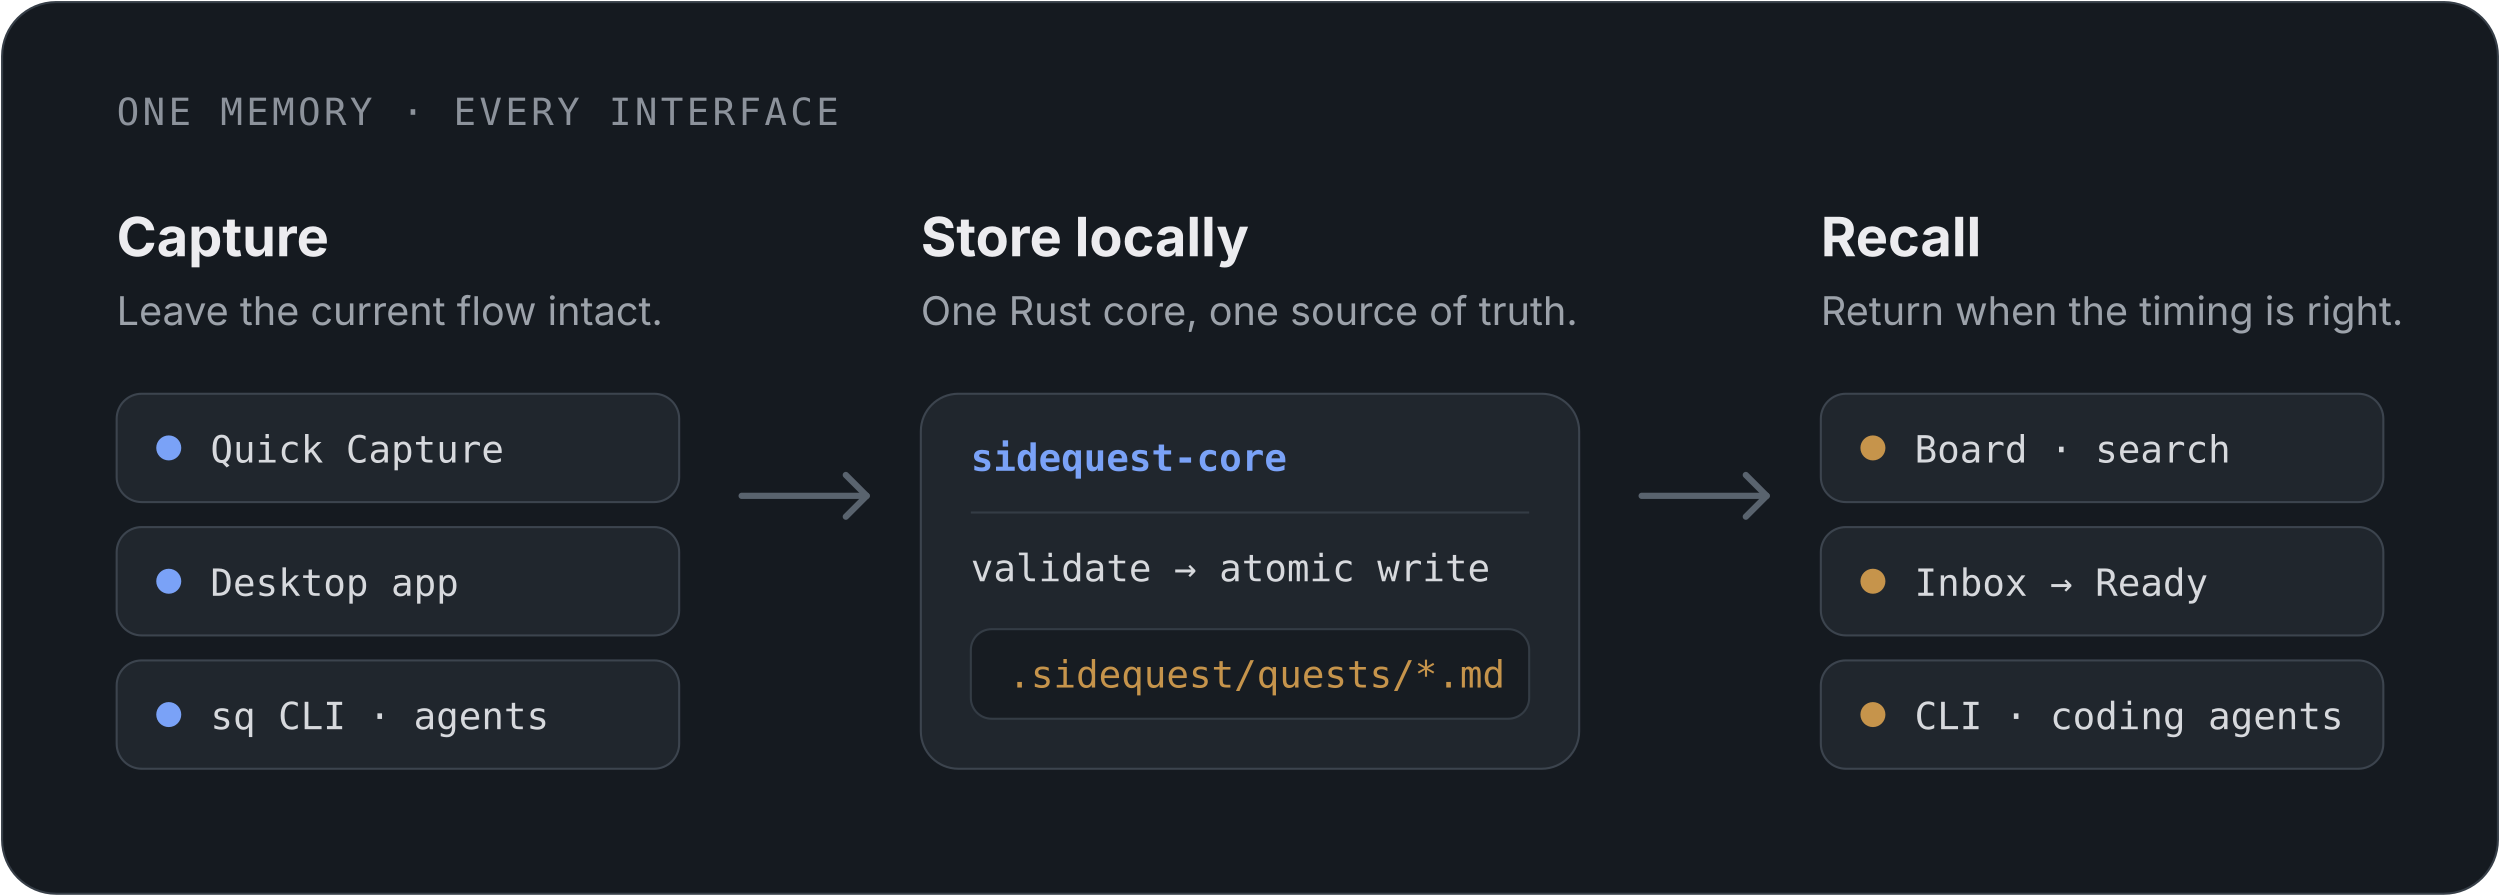
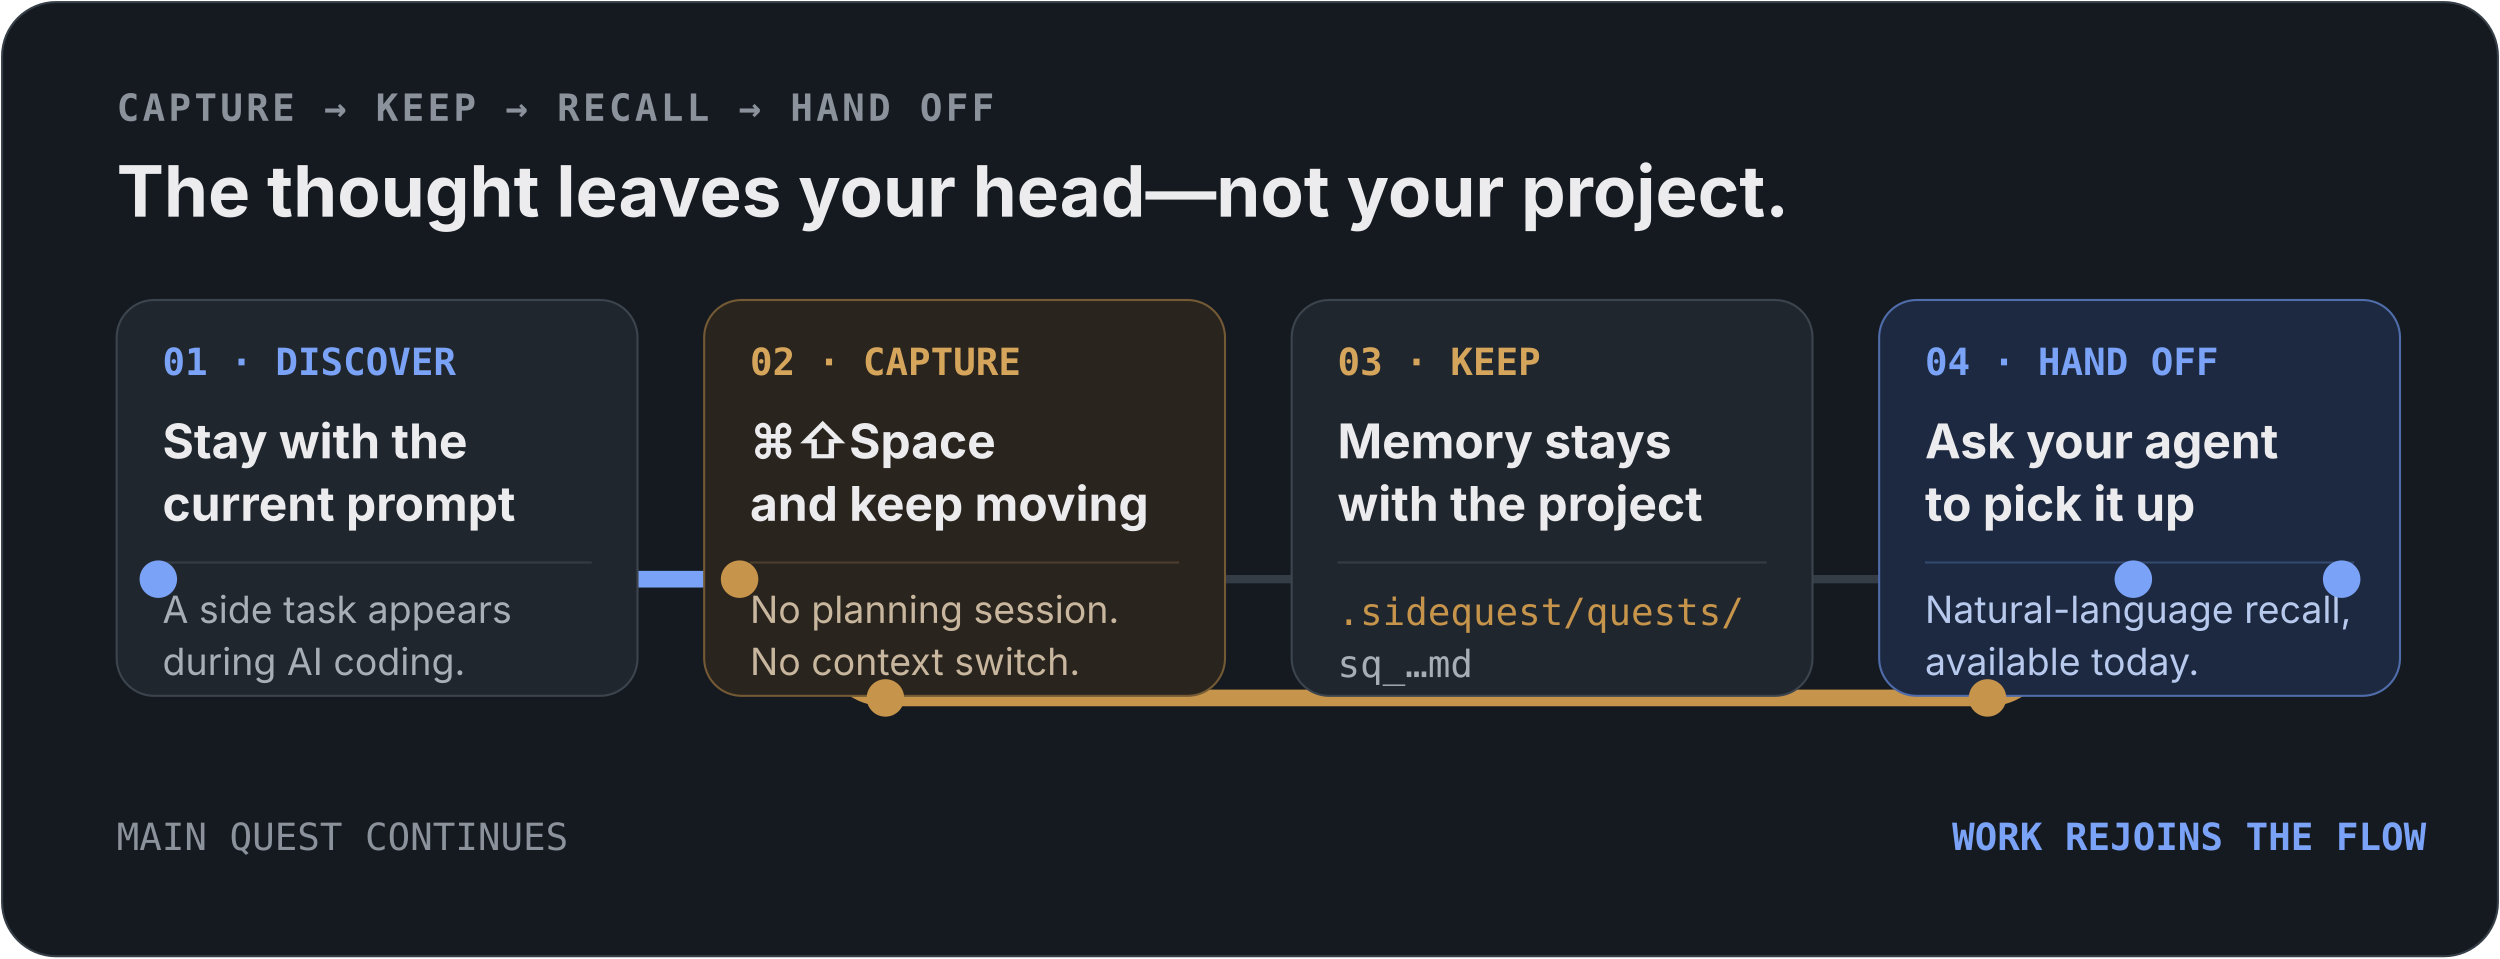
- <svg xmlns="http://www.w3.org/2000/svg" width="1200" height="430" viewBox="0 0 1200 430" role="img" aria-labelledby="title desc">
-   <rect x="1" y="1" width="1198" height="428" rx="26" fill="#151A20" stroke="#363E47" />
-   <text x="56" y="60" fill="#8C929B" font-family="ui-monospace, SFMono-Regular, Menlo, monospace" font-size="18" letter-spacing="1.6">ONE MEMORY · EVERY INTERFACE</text>
-   <g font-family="-apple-system, BlinkMacSystemFont, 'Segoe UI', sans-serif">
-     <g transform="translate(56 98)">
-       <text y="25" fill="#ECECEF" font-size="26" font-weight="650">Capture</text>
-       <text y="58" fill="#9CA2AA" font-size="19">Leave the current flow intact.</text>
-       <g transform="translate(0 91)" font-family="ui-monospace, SFMono-Regular, Menlo, monospace" font-size="18">
-         <rect width="270" height="52" rx="12" fill="#20262D" stroke="#3C444E" />
-         <circle cx="25" cy="26" r="6" fill="#7AA2F7" />
-         <text x="45" y="33" fill="#D7D9DD">Quick Capture</text>
-         <rect y="64" width="270" height="52" rx="12" fill="#20262D" stroke="#3C444E" />
-         <circle cx="25" cy="90" r="6" fill="#7AA2F7" />
-         <text x="45" y="97" fill="#D7D9DD">Desktop app</text>
-         <rect y="128" width="270" height="52" rx="12" fill="#20262D" stroke="#3C444E" />
-         <circle cx="25" cy="154" r="6" fill="#7AA2F7" />
-         <text x="45" y="161" fill="#D7D9DD">sq CLI · agents</text>
-       </g>
-     </g>
-     <path d="M356 238 H416" stroke="#59636E" stroke-width="3" stroke-linecap="round" />
-     <path d="M406 228 L416 238 L406 248" fill="none" stroke="#59636E" stroke-width="3" stroke-linecap="round" stroke-linejoin="round" />
-     <g transform="translate(442 98)">
-       <text y="25" fill="#ECECEF" font-size="26" font-weight="650">Store locally</text>
-       <text y="58" fill="#9CA2AA" font-size="19">One Rust core, one source of truth.</text>
-       <rect y="91" width="316" height="180" rx="18" fill="#20262D" stroke="#3C444E" />
-       <text x="24" y="128" fill="#7AA2F7" font-family="ui-monospace, SFMono-Regular, Menlo, monospace" font-size="18" font-weight="600">sidequest-core</text>
-       <path d="M24 148 H292" stroke="#343C45" />
-       <text x="24" y="181" fill="#D7D9DD" font-family="ui-monospace, SFMono-Regular, Menlo, monospace" font-size="18">validate → atomic write</text>
-       <rect x="24" y="204" width="268" height="43" rx="10" fill="#171C22" stroke="#343C45" />
-       <text x="42" y="232" fill="#C6944B" font-family="ui-monospace, SFMono-Regular, Menlo, monospace" font-size="18">.sidequest/quests/*.md</text>
-     </g>
-     <path d="M788 238 H848" stroke="#59636E" stroke-width="3" stroke-linecap="round" />
-     <path d="M838 228 L848 238 L838 248" fill="none" stroke="#59636E" stroke-width="3" stroke-linecap="round" stroke-linejoin="round" />
-     <g transform="translate(874 98)">
-       <text y="25" fill="#ECECEF" font-size="26" font-weight="650">Recall</text>
-       <text y="58" fill="#9CA2AA" font-size="19">Return when the timing is right.</text>
-       <g transform="translate(0 91)" font-family="ui-monospace, SFMono-Regular, Menlo, monospace" font-size="18">
-         <rect width="270" height="52" rx="12" fill="#20262D" stroke="#3C444E" />
-         <circle cx="25" cy="26" r="6" fill="#C6944B" />
-         <text x="45" y="33" fill="#D7D9DD">Board · search</text>
-         <rect y="64" width="270" height="52" rx="12" fill="#20262D" stroke="#3C444E" />
-         <circle cx="25" cy="90" r="6" fill="#C6944B" />
-         <text x="45" y="97" fill="#D7D9DD">Inbox → Ready</text>
-         <rect y="128" width="270" height="52" rx="12" fill="#20262D" stroke="#3C444E" />
-         <circle cx="25" cy="154" r="6" fill="#C6944B" />
-         <text x="45" y="161" fill="#D7D9DD">CLI · coding agents</text>
-       </g>
-     </g>
+ <svg xmlns="http://www.w3.org/2000/svg" width="1200" height="460" viewBox="0 0 1200 460" role="img" aria-labelledby="title desc">
+   <rect x="1" y="1" width="1198" height="458" rx="26" fill="#151A20" stroke="#363E47" />
+   <text x="56" y="58" fill="#8C929B" font-family="ui-monospace, SFMono-Regular, Menlo, monospace" font-size="18" font-weight="600" letter-spacing="1.6">CAPTURE → KEEP → RECALL → HAND OFF</text>
+   <text x="56" y="104" fill="#ECECEF" font-family="-apple-system, BlinkMacSystemFont, 'Segoe UI', sans-serif" font-size="34" font-weight="680">The thought leaves your head—not your project.</text>
+   <path d="M76 278 H1124" fill="none" stroke="#343C45" stroke-width="4" stroke-linecap="round" />
+   <path d="M76 278 H355" fill="none" stroke="#7AA2F7" stroke-width="8" stroke-linecap="round" />
+   <path d="M355 278 C390 278 390 335 425 335 H954 C989 335 989 278 1024 278 H1124" fill="none" stroke="#C6944B" stroke-width="8" stroke-linecap="round" />
+   <g id="discover" transform="translate(56 144)">
+     <rect width="250" height="190" rx="18" fill="#20262D" stroke="#3C444E" />
+     <text x="22" y="36" fill="#7AA2F7" font-family="ui-monospace, SFMono-Regular, Menlo, monospace" font-size="18" font-weight="650">01 · DISCOVER</text>
+     <text x="22" y="76" fill="#ECECEF" font-family="-apple-system, BlinkMacSystemFont, 'Segoe UI', sans-serif" font-size="23" font-weight="650">Stay with the</text>
+     <text x="22" y="106" fill="#ECECEF" font-family="-apple-system, BlinkMacSystemFont, 'Segoe UI', sans-serif" font-size="23" font-weight="650">current prompt</text>
+     <path d="M22 126 H228" stroke="#343C45" />
+     <text x="22" y="155" fill="#A8AEB6" font-family="-apple-system, BlinkMacSystemFont, 'Segoe UI', sans-serif" font-size="18">A side task appears</text>
+     <text x="22" y="180" fill="#A8AEB6" font-family="-apple-system, BlinkMacSystemFont, 'Segoe UI', sans-serif" font-size="18">during AI coding.</text>
  </g>
+   <g id="capture" transform="translate(338 144)">
+     <rect width="250" height="190" rx="18" fill="#29241D" stroke="#735A35" />
+     <text x="22" y="36" fill="#D6A55C" font-family="ui-monospace, SFMono-Regular, Menlo, monospace" font-size="18" font-weight="650">02 · CAPTURE</text>
+     <text x="22" y="76" fill="#ECECEF" font-family="-apple-system, BlinkMacSystemFont, 'Segoe UI', sans-serif" font-size="23" font-weight="650">⌘⇧Space</text>
+     <text x="22" y="106" fill="#ECECEF" font-family="-apple-system, BlinkMacSystemFont, 'Segoe UI', sans-serif" font-size="23" font-weight="650">and keep moving</text>
+     <path d="M22 126 H228" stroke="#4B3E2D" />
+     <text x="22" y="155" fill="#C8B79E" font-family="-apple-system, BlinkMacSystemFont, 'Segoe UI', sans-serif" font-size="18">No planning session.</text>
+     <text x="22" y="180" fill="#C8B79E" font-family="-apple-system, BlinkMacSystemFont, 'Segoe UI', sans-serif" font-size="18">No context switch.</text>
+   </g>
+   <g id="keep" transform="translate(620 144)">
+     <rect width="250" height="190" rx="18" fill="#20262D" stroke="#3C444E" />
+     <text x="22" y="36" fill="#D6A55C" font-family="ui-monospace, SFMono-Regular, Menlo, monospace" font-size="18" font-weight="650">03 · KEEP</text>
+     <text x="22" y="76" fill="#ECECEF" font-family="-apple-system, BlinkMacSystemFont, 'Segoe UI', sans-serif" font-size="23" font-weight="650">Memory stays</text>
+     <text x="22" y="106" fill="#ECECEF" font-family="-apple-system, BlinkMacSystemFont, 'Segoe UI', sans-serif" font-size="23" font-weight="650">with the project</text>
+     <path d="M22 126 H228" stroke="#343C45" />
+     <text x="22" y="156" fill="#C6944B" font-family="ui-monospace, SFMono-Regular, Menlo, monospace" font-size="18">.sidequest/quests/</text>
+     <text x="22" y="181" fill="#A8AEB6" font-family="ui-monospace, SFMono-Regular, Menlo, monospace" font-size="18">sq_…md</text>
+   </g>
+   <g id="handoff" transform="translate(902 144)">
+     <rect width="250" height="190" rx="18" fill="#1D2940" stroke="#506DAB" />
+     <text x="22" y="36" fill="#7AA2F7" font-family="ui-monospace, SFMono-Regular, Menlo, monospace" font-size="18" font-weight="650">04 · HAND OFF</text>
+     <text x="22" y="76" fill="#ECECEF" font-family="-apple-system, BlinkMacSystemFont, 'Segoe UI', sans-serif" font-size="23" font-weight="650">Ask your agent</text>
+     <text x="22" y="106" fill="#ECECEF" font-family="-apple-system, BlinkMacSystemFont, 'Segoe UI', sans-serif" font-size="23" font-weight="650">to pick it up</text>
+     <path d="M22 126 H228" stroke="#34496F" />
+     <text x="22" y="155" fill="#B8C9EE" font-family="-apple-system, BlinkMacSystemFont, 'Segoe UI', sans-serif" font-size="18">Natural-language recall,</text>
+     <text x="22" y="180" fill="#B8C9EE" font-family="-apple-system, BlinkMacSystemFont, 'Segoe UI', sans-serif" font-size="18">available today.</text>
+   </g>
+   <circle cx="76" cy="278" r="9" fill="#7AA2F7" />
+   <circle cx="355" cy="278" r="9" fill="#C6944B" />
+   <circle cx="425" cy="335" r="9" fill="#C6944B" />
+   <circle cx="954" cy="335" r="9" fill="#C6944B" />
+   <circle cx="1024" cy="278" r="9" fill="#7AA2F7" />
+   <circle cx="1124" cy="278" r="9" fill="#7AA2F7" />
+   <text x="56" y="408" fill="#8C929B" font-family="ui-monospace, SFMono-Regular, Menlo, monospace" font-size="18">MAIN QUEST CONTINUES</text>
+   <text x="937" y="408" fill="#7AA2F7" font-family="ui-monospace, SFMono-Regular, Menlo, monospace" font-size="18" font-weight="650">WORK REJOINS THE FLOW</text>
</svg>
